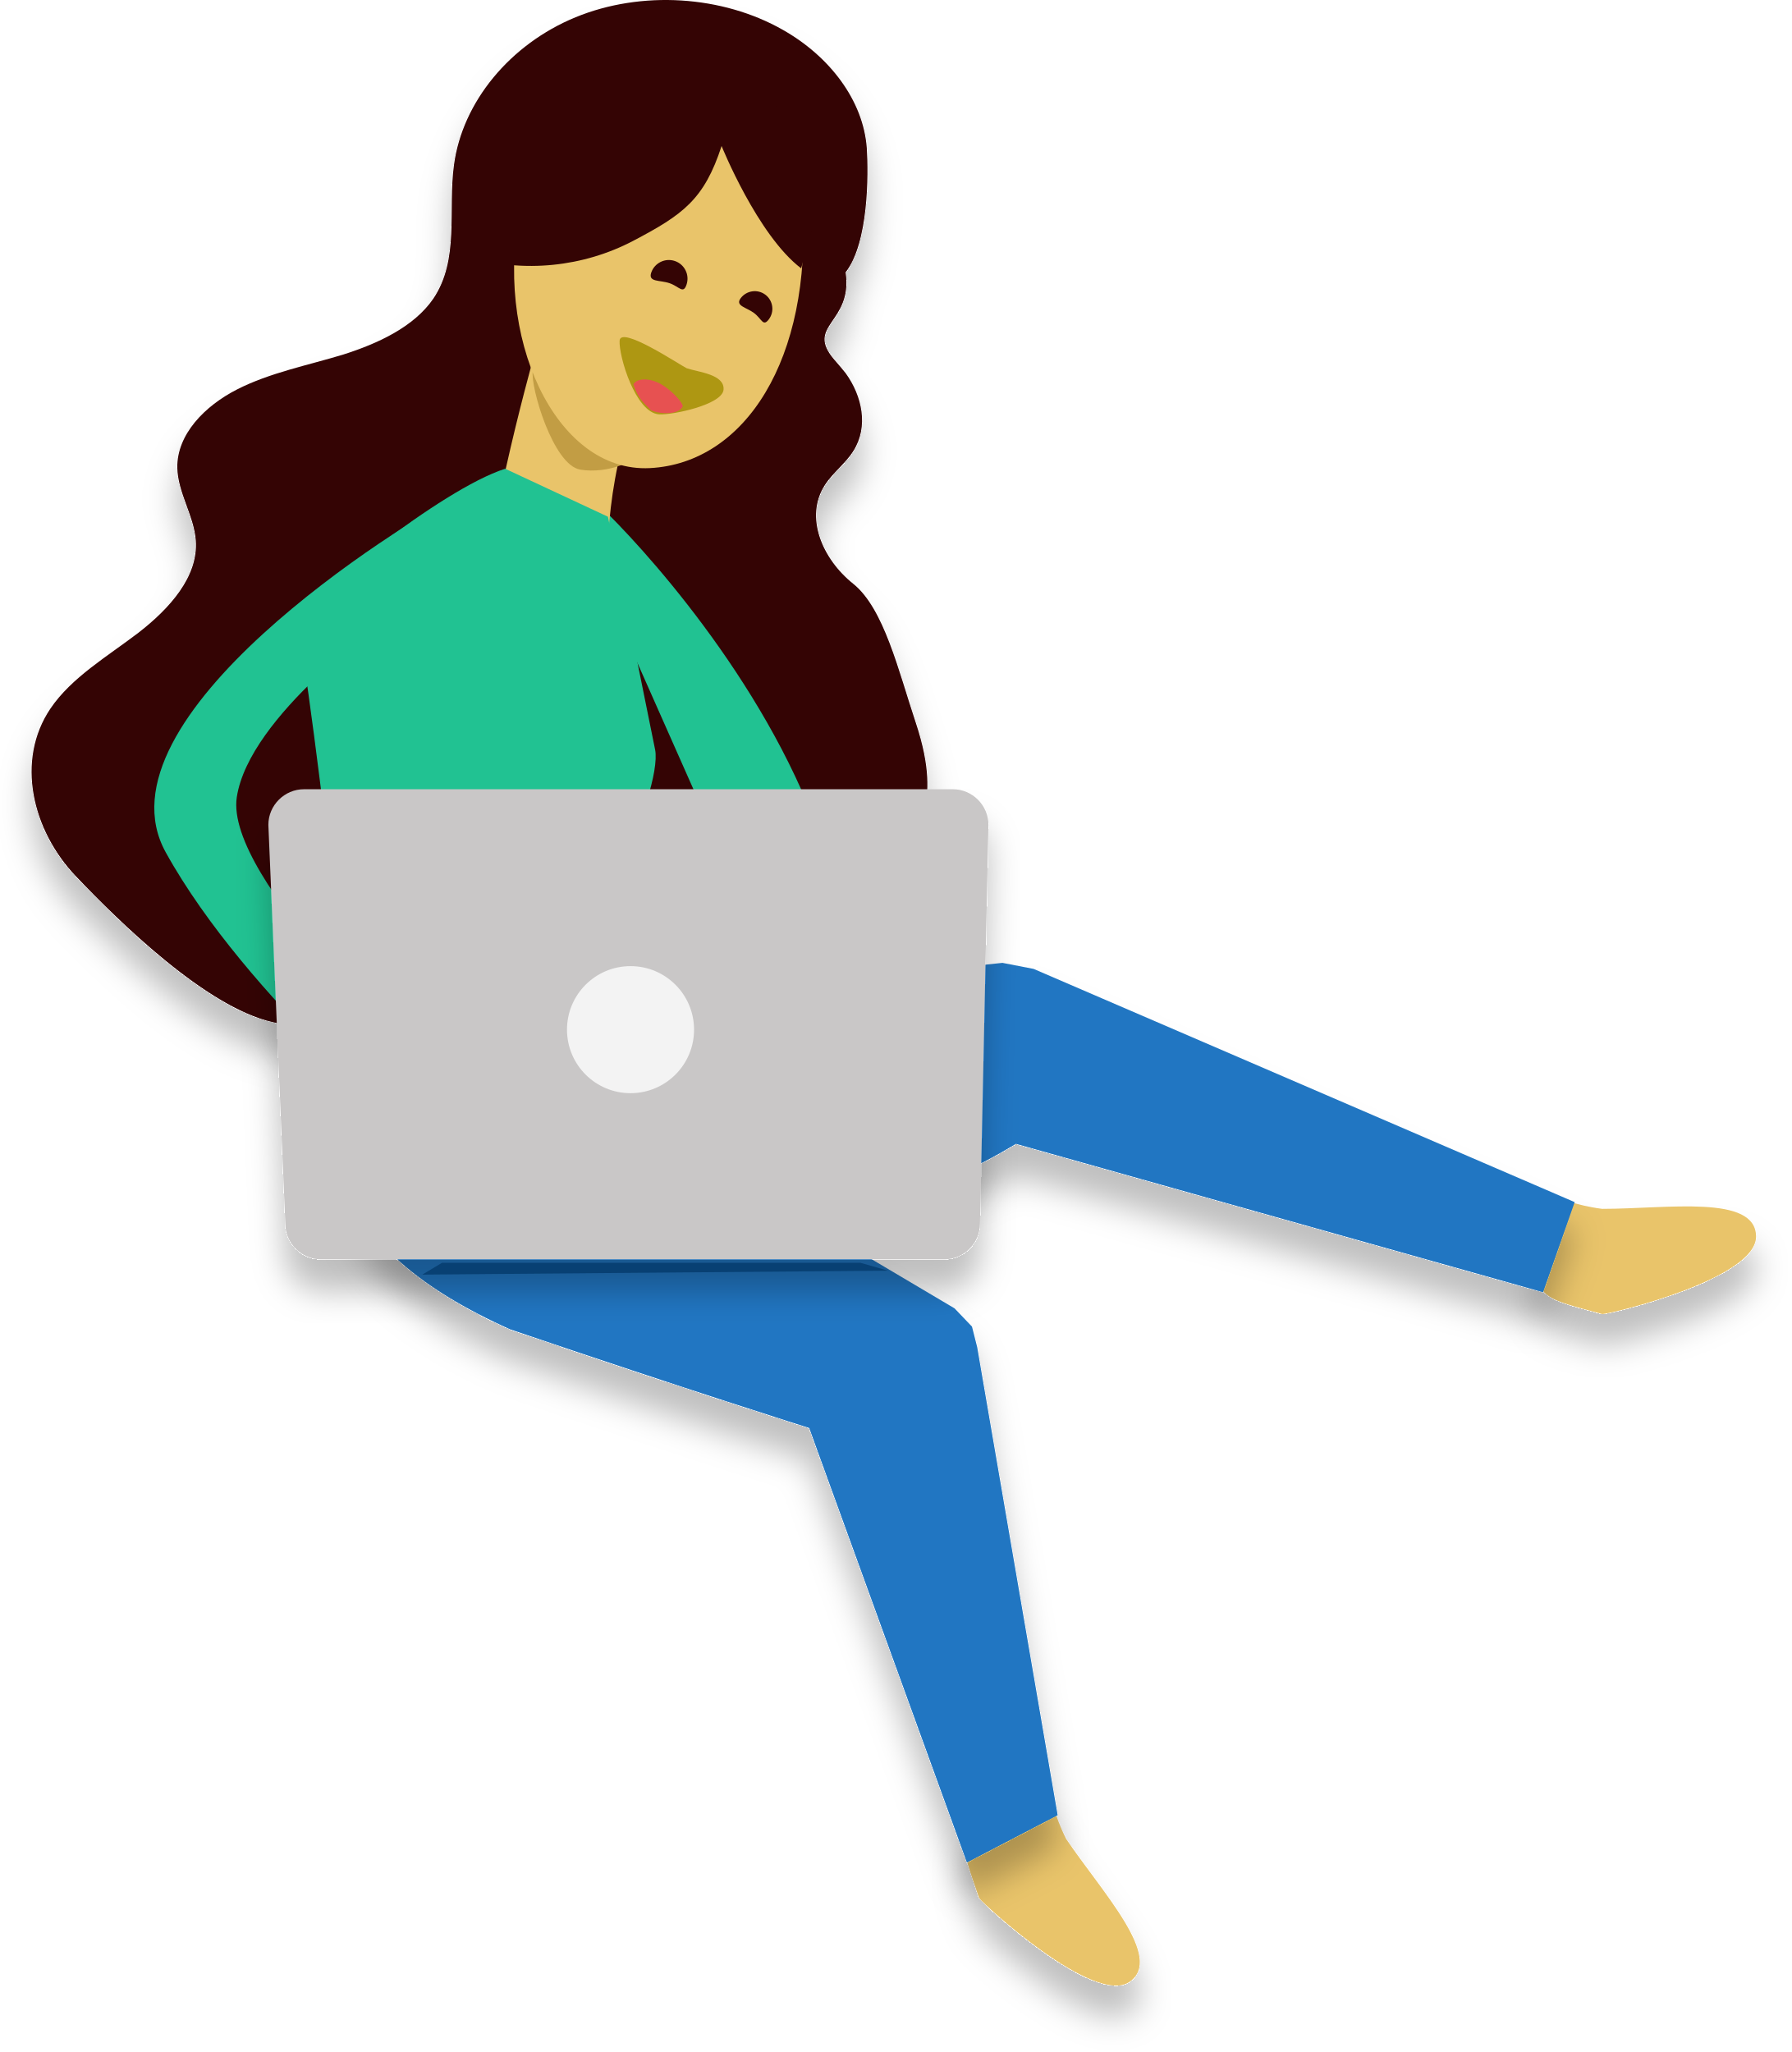
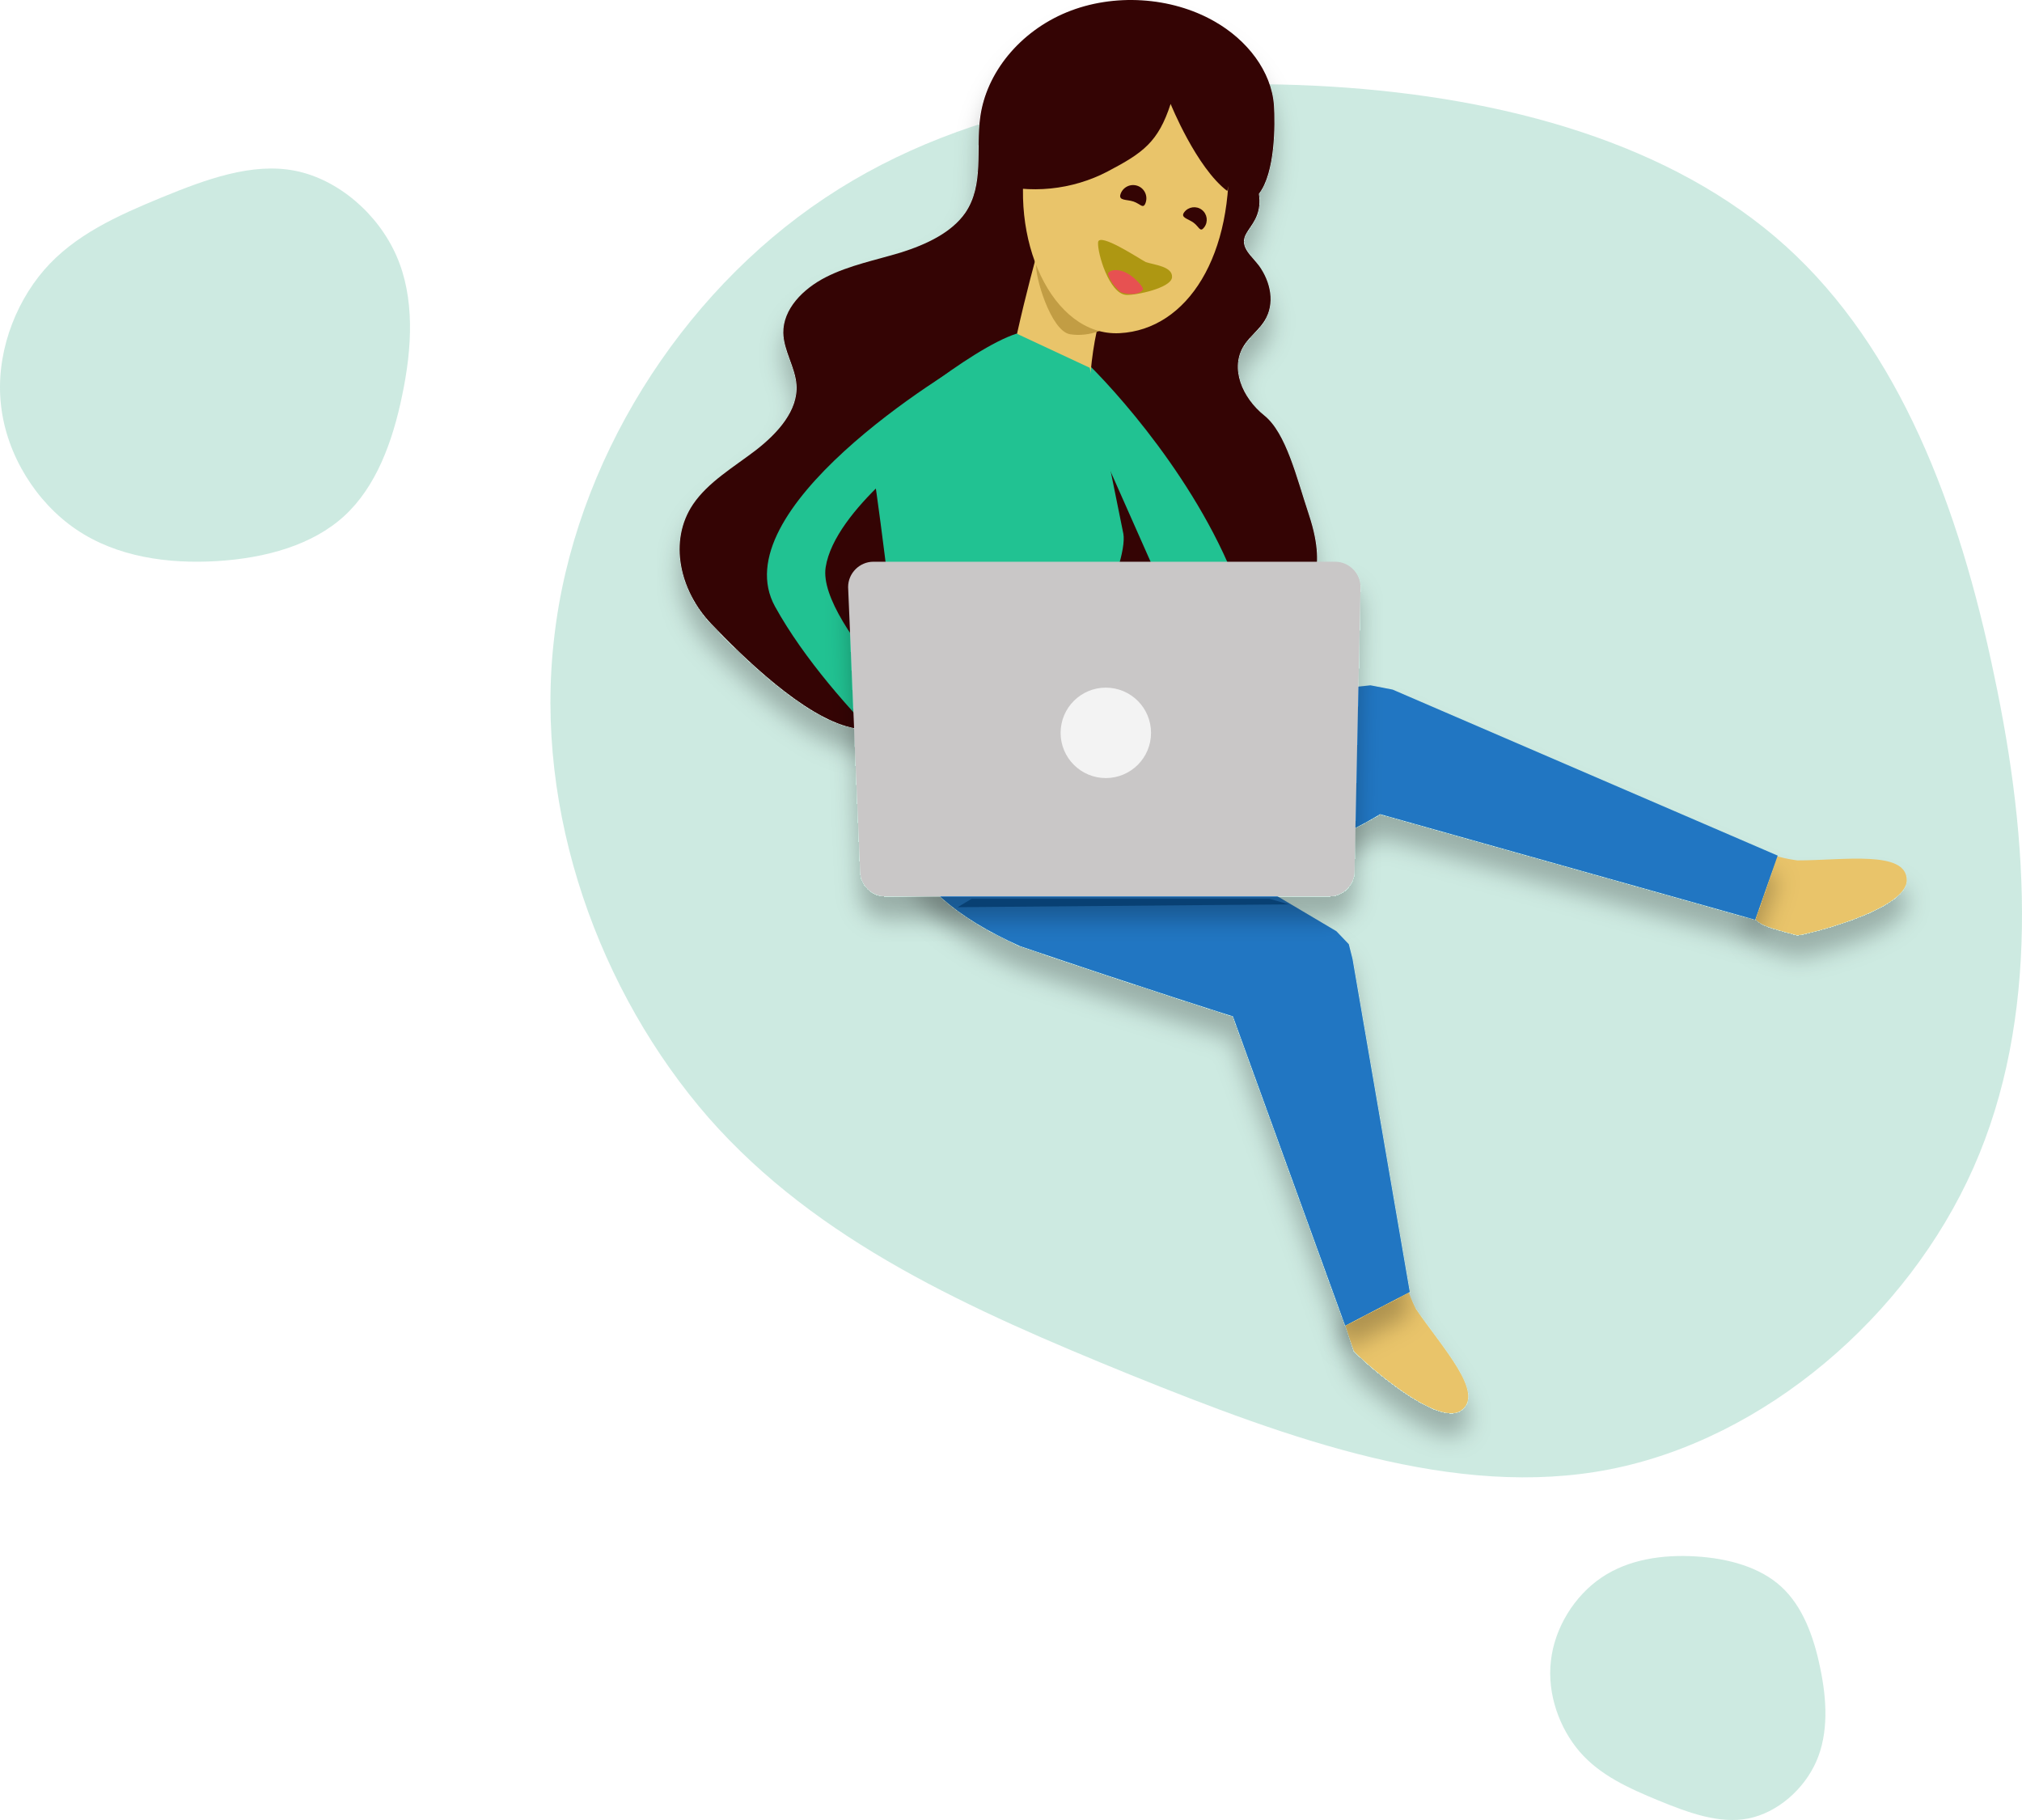
- <svg xmlns="http://www.w3.org/2000/svg" width="227" height="260" viewBox="0 0 227 260" fill="none">
+ <svg xmlns="http://www.w3.org/2000/svg" width="360" height="324" viewBox="0 0 360 324" fill="none">
+   <path d="M317.959 43.836C338.155 62.1 348.81 90.21 355.011 120.066C361.372 149.923 363.122 181.368 351.354 207.889C339.586 234.411 314.142 256.168 286.631 261.568C259.12 266.967 229.541 256.168 201.235 244.734C172.769 233.14 145.576 221.071 126.175 198.996C106.774 176.762 95.007 144.682 98.664 113.555C102.163 82.428 121.086 52.412 146.848 35.261C172.769 17.95 205.528 13.503 236.856 15.409C268.025 17.315 297.763 25.573 317.959 43.836Z" fill="#059669" fill-opacity="0.2" />
+   <path d="M61.286 91.861C66.913 86.706 69.882 78.772 71.61 70.344C73.382 61.917 73.87 53.041 70.591 45.556C67.312 38.069 60.223 31.928 52.557 30.404C44.892 28.88 36.651 31.928 28.764 35.156C20.833 38.428 13.256 41.835 7.85 48.066C2.445 54.341 -0.834 63.396 0.185 72.182C1.16 80.968 6.433 89.44 13.61 94.281C20.833 99.167 29.96 100.422 38.689 99.885C47.373 99.347 55.659 97.016 61.286 91.861Z" fill="#059669" fill-opacity="0.2" />
+   <path d="M317.137 282.465C320.914 285.926 322.907 291.253 324.067 296.912C325.257 302.57 325.584 308.529 323.383 313.556C321.182 318.582 316.424 322.705 311.278 323.729C306.133 324.752 300.601 322.705 295.307 320.538C289.984 318.341 284.898 316.054 281.269 311.87C277.641 307.657 275.44 301.577 276.124 295.678C276.778 289.779 280.318 284.09 285.136 280.84C289.984 277.559 296.11 276.716 301.969 277.078C307.799 277.439 313.36 279.004 317.137 282.465Z" fill="#059669" fill-opacity="0.2" />
  <g filter="url(#filter0_d_0_1)">
-     <path d="M105.741 45.62C101.89 41.174 108.085 41 107.137 34.5C110.039 30.787 110.039 22.119 109.816 18.748C109.369 12.69 105.071 7.12 99.21 3.798C91.508 -0.599 81.237 -1.234 72.92 2.186C64.603 5.606 58.575 12.934 57.514 20.898C56.733 26.614 58.24 32.868 54.891 37.851C52.435 41.418 47.914 43.519 43.448 44.936C38.927 46.304 34.183 47.232 30.052 49.333C25.922 51.434 22.405 55.049 22.461 59.251C22.517 62.426 24.582 65.358 24.805 68.485C25.14 73.077 21.456 77.132 17.549 80.162C13.586 83.191 9.065 85.829 6.385 89.786C1.976 96.333 4.041 105.176 9.623 111.039C15.205 116.902 26.127 127.595 34.5 129.5C57.385 134.777 72.389 133.342 96 133C103.312 132.902 108.911 128.612 116 127C123.089 125.388 109.542 127.944 112.5 122.081C115.514 116.218 120 138.5 120 109.5C114 103 120 103.5 116 91.5C113.833 85 111.993 77.084 108.085 73.957C104.178 70.83 101.89 65.504 104.513 61.449C105.518 59.886 107.192 58.664 108.141 57.101C110.039 54.072 109.258 50.212 107.137 47.281C106.746 46.792 106.299 46.255 105.741 45.62Z" fill="#340404" />
+     <path d="M222.741 45.62C218.89 41.174 225.085 41 224.137 34.5C227.039 30.787 227.039 22.119 226.816 18.748C226.369 12.69 222.071 7.12 216.21 3.798C208.508 -0.599 198.237 -1.234 189.92 2.186C181.603 5.606 175.575 12.934 174.515 20.898C173.733 26.614 175.24 32.868 171.891 37.851C169.435 41.418 164.914 43.519 160.448 44.936C155.927 46.304 151.183 47.232 147.052 49.333C142.922 51.434 139.405 55.049 139.461 59.251C139.517 62.426 141.582 65.358 141.805 68.485C142.14 73.077 138.456 77.132 134.549 80.162C130.586 83.191 126.065 85.829 123.385 89.786C118.976 96.333 121.041 105.176 126.623 111.039C132.205 116.902 143.127 127.595 151.5 129.5C174.385 134.777 189.389 133.342 213 133C220.312 132.902 225.911 128.612 233 127C240.089 125.388 226.542 127.944 229.5 122.081C232.514 116.218 237 138.5 237 109.5C231 103 237 103.5 233 91.5C230.833 85 228.993 77.084 225.085 73.957C221.178 70.83 218.89 65.504 221.513 61.449C222.518 59.886 224.192 58.664 225.141 57.101C227.039 54.072 226.258 50.212 224.137 47.281C223.746 46.792 223.299 46.255 222.741 45.62Z" fill="#340404" />
  </g>
  <g filter="url(#filter1_d_0_1)">
-     <path d="M222.478 156.69C222.478 162.073 204 166.5 203 166.5C195.5 164.5 195.5 164.5 194 160.5C199.138 149.5 195.479 152.194 202.982 153.169C211.267 153.169 222.478 151.307 222.478 156.69Z" fill="#E9C46A" />
+     <path d="M339.478 156.69C339.478 162.073 321 166.5 320 166.5C312.5 164.5 312.5 164.5 311 160.5C316.138 149.5 312.479 152.194 319.982 153.169C328.267 153.169 339.478 151.307 339.478 156.69Z" fill="#E9C46A" />
  </g>
  <g filter="url(#filter2_d_0_1)">
-     <path d="M143.079 251.129C138.62 254.145 124.602 241.318 124.042 240.489C121.497 233.156 121.497 233.156 123.97 229.673C135.961 227.767 131.679 226.245 135.075 233.007C139.715 239.87 147.538 248.114 143.079 251.129Z" fill="#E9C46A" />
+     <path d="M260.079 251.129C255.62 254.145 241.602 241.318 241.042 240.489C238.497 233.156 238.497 233.156 240.97 229.673C252.961 227.767 248.679 226.245 252.075 233.007C256.715 239.87 264.538 248.114 260.079 251.129Z" fill="#E9C46A" />
  </g>
  <g filter="url(#filter3_d_0_1)">
-     <path d="M84.595 126.49L127 122L130.952 122.765L199.5 152.316L195.5 163.737L128.711 144.934C128.711 144.934 116.432 152.625 108.125 152.316C99.819 152.006 57.614 156.324 57.614 156.324L84.595 126.49Z" fill="#2176C2" />
+     <path d="M201.595 126.49L244 122L247.952 122.765L316.5 152.316L312.5 163.737L245.711 144.934C245.711 144.934 233.432 152.625 225.125 152.316C216.819 152.006 174.614 156.324 174.614 156.324L201.595 126.49Z" fill="#2176C2" />
  </g>
  <g filter="url(#filter4_d_0_1)">
-     <path d="M45.84 123.388C37.808 144.511 41.507 158.053 64.618 168.433C87.246 176.128 102.515 180.934 102.515 180.934L122.5 236L134 230L123.804 170.696L123.143 168.086L120.93 165.772L73.998 137.96L45.84 123.388Z" fill="#2176C2" />
+     <path d="M162.84 123.388C154.808 144.511 158.507 158.053 181.618 168.433C204.246 176.128 219.515 180.934 219.515 180.934L239.5 236L251 230L240.804 170.696L240.143 168.086L237.93 165.772L190.998 137.96L162.84 123.388Z" fill="#2176C2" />
  </g>
-   <path d="M76.916 65C83.442 71.479 99.104 89.422 104.978 109.358C110.851 129.294 123 150 123 150H113.417H106.333L92 109.358L73 66.495L76.916 65Z" fill="#21C292" />
-   <path d="M78.719 57.023C76.195 66.805 76.983 77.061 76.983 78.639C74.617 81.794 63.572 81.005 61.994 69.961C64.361 55.761 69.094 39.983 69.094 39.983L73.039 48.661L78.719 57.023Z" fill="#E9C46A" />
-   <path d="M81.557 56.467C81.223 58.422 76.94 60.089 73.5 59.5C70.06 58.911 67.165 48.955 67.5 47C67.835 45.045 69.421 50.02 75.934 51.862C79.374 52.45 81.892 54.512 81.557 56.467Z" fill="#C29D44" />
-   <path d="M101.676 26.099C102.859 45.427 94.418 58.68 82.348 59.311C70.278 59.942 62.389 42.429 66.018 26.099C74.459 11.583 85.977 10.4 85.977 10.4H93.234L101.676 26.099Z" fill="#E9C46A" />
-   <path d="M91.42 18.5C89.211 25.284 86.529 27.203 80.218 30.517C73.907 33.83 66.333 34.619 59.47 32.568L76.668 8.033H91.42L105.541 19.236L101.5 34C95.978 29.819 91.42 18.5 91.42 18.5Z" fill="#340404" />
-   <path d="M82.39 94.216L91.451 108.725L86.386 108.725L82.39 94.216Z" fill="#340404" />
-   <path d="M64 59.391C55.798 62.023 38.812 75.932 37.5 78.5C39.468 85.562 46.767 152.891 46.767 152.891H61.767H73.325H78.325H80.576C80.576 152.891 74.719 112.852 78 109C81.281 105.148 83.5 97.5 83 95C82.7 93.5 77.021 65.472 77.021 65.472L64 59.391Z" fill="#21C292" />
-   <path d="M58.5 62.5C50.729 66.379 11.589 91 21 108C31.308 126.621 53.906 145 53.906 145V134.759C53.906 134.759 28.414 111.345 30 101C31.586 90.655 48.752 78.69 48.752 78.69L58.5 62.5Z" fill="#21C292" />
+   <path d="M193.916 65C200.442 71.479 216.104 89.422 221.978 109.358C227.851 129.294 240 150 240 150H230.417H223.333L209 109.358L190 66.495L193.916 65Z" fill="#21C292" />
+   <path d="M195.719 57.023C193.194 66.805 193.983 77.061 193.983 78.639C191.617 81.794 180.572 81.005 178.994 69.961C181.361 55.761 186.094 39.983 186.094 39.983L190.039 48.661L195.719 57.023Z" fill="#E9C46A" />
+   <path d="M198.557 56.467C198.223 58.422 193.94 60.089 190.5 59.5C187.06 58.911 184.166 48.955 184.5 47C184.834 45.045 186.421 50.02 192.934 51.862C196.374 52.45 198.892 54.512 198.557 56.467Z" fill="#C29D44" />
+   <path d="M218.676 26.099C219.859 45.427 211.418 58.68 199.348 59.311C187.278 59.942 179.389 42.429 183.018 26.099C191.459 11.583 202.977 10.4 202.977 10.4H210.234L218.676 26.099Z" fill="#E9C46A" />
+   <path d="M208.42 18.5C206.211 25.284 203.529 27.203 197.218 30.517C190.907 33.83 183.333 34.619 176.47 32.568L193.668 8.033H208.42L222.541 19.236L218.5 34C212.978 29.819 208.42 18.5 208.42 18.5Z" fill="#340404" />
+   <path d="M199.39 94.216L208.451 108.725L203.386 108.725L199.39 94.216Z" fill="#340404" />
+   <path d="M181 59.391C172.798 62.023 155.812 75.932 154.5 78.5C156.468 85.562 163.767 152.891 163.767 152.891H178.767H190.325H195.325H197.576C197.576 152.891 191.719 112.852 195 109C198.281 105.148 200.5 97.5 200 95C199.7 93.5 194.021 65.472 194.021 65.472L181 59.391Z" fill="#21C292" />
+   <path d="M175.5 62.5C167.729 66.379 128.589 91 138 108C148.308 126.621 170.906 145 170.906 145V134.759C170.906 134.759 145.414 111.345 147 101C148.586 90.655 165.752 78.69 165.752 78.69L175.5 62.5Z" fill="#21C292" />
  <g filter="url(#filter5_d_0_1)">
-     <path d="M119.647 159.567H40.654C38.186 159.567 36.147 157.527 36.147 155.059L34 104.508C34 102.039 36.039 100 38.508 100H120.72C123.189 100 125.228 102.039 125.228 104.508L124.155 155.059C124.155 157.527 122.116 159.567 119.647 159.567Z" fill="#C9C7C7" />
-     <path d="M79.882 138.513C84.328 138.513 87.932 134.909 87.932 130.464C87.932 126.018 84.328 122.414 79.882 122.414C75.437 122.414 71.833 126.018 71.833 130.464C71.833 134.909 75.437 138.513 79.882 138.513Z" fill="#F3F3F3" />
+     <path d="M236.647 159.567H157.654C155.186 159.567 153.147 157.527 153.147 155.059L151 104.508C151 102.039 153.039 100 155.508 100H237.72C240.189 100 242.228 102.039 242.228 104.508L241.155 155.059C241.155 157.527 239.116 159.567 236.647 159.567Z" fill="#C9C7C7" />
+     <path d="M196.882 138.513C201.328 138.513 204.932 134.909 204.932 130.464C204.932 126.018 201.328 122.414 196.882 122.414C192.437 122.414 188.833 126.018 188.833 130.464C188.833 134.909 192.437 138.513 196.882 138.513Z" fill="#F3F3F3" />
  </g>
-   <path d="M83.5 52.5C80.5 52.306 78.376 45.089 78.5 43.16C78.625 41.231 86 46.16 87 46.66C88.5 47.16 91.794 47.424 91.67 49.353C91.545 51.282 85.153 52.607 83.5 52.5Z" fill="#AE9712" />
-   <path d="M86.5 51.5C86 52.5 83.913 52.559 82.5 52C81.731 51.221 80.79 50.5 80.251 48.688C80.727 47.864 82.374 47.885 83.766 48.688C85.158 49.492 86.551 51.073 86.5 51.5Z" fill="#E75151" />
-   <path d="M84.828 35.883C86.063 36.306 86.552 37.308 86.975 36.073C87.397 34.839 86.739 33.495 85.505 33.073C84.27 32.65 82.927 33.309 82.504 34.543C82.082 35.778 83.594 35.461 84.828 35.883Z" fill="#340404" />
-   <path d="M95.534 39.664C96.518 40.404 96.664 41.447 97.404 40.463C98.145 39.479 97.947 38.081 96.964 37.341C95.98 36.6 94.582 36.798 93.841 37.781C93.101 38.765 94.55 38.923 95.534 39.664Z" fill="#340404" />
-   <path d="M56 160H109L112.5 161L53.5 161.5L56 160Z" fill="#084073" />
+   <path d="M200.5 52.5C197.5 52.306 195.375 45.089 195.5 43.16C195.625 41.231 203 46.16 204 46.66C205.5 47.16 208.794 47.424 208.67 49.353C208.545 51.282 202.153 52.607 200.5 52.5Z" fill="#AE9712" />
+   <path d="M203.5 51.5C203 52.5 200.913 52.559 199.5 52C198.731 51.221 197.79 50.5 197.252 48.688C197.727 47.864 199.374 47.885 200.766 48.688C202.158 49.492 203.551 51.073 203.5 51.5Z" fill="#E75151" />
+   <path d="M201.828 35.883C203.063 36.306 203.552 37.308 203.975 36.073C204.398 34.839 203.739 33.495 202.505 33.073C201.27 32.65 199.927 33.309 199.504 34.543C199.082 35.778 200.594 35.461 201.828 35.883Z" fill="#340404" />
+   <path d="M212.534 39.664C213.518 40.404 213.664 41.447 214.404 40.463C215.145 39.479 214.947 38.081 213.964 37.341C212.98 36.6 211.582 36.798 210.841 37.781C210.101 38.765 211.55 38.923 212.534 39.664Z" fill="#340404" />
+   <path d="M173 160H226L229.5 161L170.5 161.5L173 160Z" fill="#084073" />
  <defs>
-     <filter id="filter0_d_0_1" x="0" y="0" width="124" height="141.436" filterUnits="userSpaceOnUse" color-interpolation-filters="sRGB">
+     <filter id="filter0_d_0_1" x="117" y="0" width="124" height="141.436" filterUnits="userSpaceOnUse" color-interpolation-filters="sRGB">
      <feFlood flood-opacity="0" result="BackgroundImageFix" />
      <feColorMatrix in="SourceAlpha" type="matrix" values="0 0 0 0 0 0 0 0 0 0 0 0 0 0 0 0 0 0 127 0" result="hardAlpha" />
      <feOffset dy="4" />
      <feGaussianBlur stdDeviation="2" />
      <feComposite in2="hardAlpha" operator="out" />
      <feColorMatrix type="matrix" values="0 0 0 0 0 0 0 0 0 0 0 0 0 0 0 0 0 0 0.25 0" />
      <feBlend mode="normal" in2="BackgroundImageFix" result="effect1_dropShadow_0_1" />
      <feBlend mode="normal" in="SourceGraphic" in2="effect1_dropShadow_0_1" result="shape" />
    </filter>
-     <filter id="filter1_d_0_1" x="190" y="152.158" width="36.478" height="22.342" filterUnits="userSpaceOnUse" color-interpolation-filters="sRGB">
+     <filter id="filter1_d_0_1" x="307" y="152.158" width="36.478" height="22.342" filterUnits="userSpaceOnUse" color-interpolation-filters="sRGB">
      <feFlood flood-opacity="0" result="BackgroundImageFix" />
      <feColorMatrix in="SourceAlpha" type="matrix" values="0 0 0 0 0 0 0 0 0 0 0 0 0 0 0 0 0 0 127 0" result="hardAlpha" />
      <feOffset dy="4" />
      <feGaussianBlur stdDeviation="2" />
      <feComposite in2="hardAlpha" operator="out" />
      <feColorMatrix type="matrix" values="0 0 0 0 0 0 0 0 0 0 0 0 0 0 0 0 0 0 0.25 0" />
      <feBlend mode="normal" in2="BackgroundImageFix" result="effect1_dropShadow_0_1" />
      <feBlend mode="normal" in="SourceGraphic" in2="effect1_dropShadow_0_1" result="shape" />
    </filter>
-     <filter id="filter2_d_0_1" x="118.124" y="228.053" width="30.282" height="31.534" filterUnits="userSpaceOnUse" color-interpolation-filters="sRGB">
+     <filter id="filter2_d_0_1" x="235.124" y="228.053" width="30.282" height="31.534" filterUnits="userSpaceOnUse" color-interpolation-filters="sRGB">
      <feFlood flood-opacity="0" result="BackgroundImageFix" />
      <feColorMatrix in="SourceAlpha" type="matrix" values="0 0 0 0 0 0 0 0 0 0 0 0 0 0 0 0 0 0 127 0" result="hardAlpha" />
      <feOffset dy="4" />
      <feGaussianBlur stdDeviation="2" />
      <feComposite in2="hardAlpha" operator="out" />
      <feColorMatrix type="matrix" values="0 0 0 0 0 0 0 0 0 0 0 0 0 0 0 0 0 0 0.25 0" />
      <feBlend mode="normal" in2="BackgroundImageFix" result="effect1_dropShadow_0_1" />
      <feBlend mode="normal" in="SourceGraphic" in2="effect1_dropShadow_0_1" result="shape" />
    </filter>
-     <filter id="filter3_d_0_1" x="53.614" y="122" width="149.886" height="49.737" filterUnits="userSpaceOnUse" color-interpolation-filters="sRGB">
+     <filter id="filter3_d_0_1" x="170.614" y="122" width="149.886" height="49.737" filterUnits="userSpaceOnUse" color-interpolation-filters="sRGB">
      <feFlood flood-opacity="0" result="BackgroundImageFix" />
      <feColorMatrix in="SourceAlpha" type="matrix" values="0 0 0 0 0 0 0 0 0 0 0 0 0 0 0 0 0 0 127 0" result="hardAlpha" />
      <feOffset dy="4" />
      <feGaussianBlur stdDeviation="2" />
      <feComposite in2="hardAlpha" operator="out" />
      <feColorMatrix type="matrix" values="0 0 0 0 0 0 0 0 0 0 0 0 0 0 0 0 0 0 0.25 0" />
      <feBlend mode="normal" in2="BackgroundImageFix" result="effect1_dropShadow_0_1" />
      <feBlend mode="normal" in="SourceGraphic" in2="effect1_dropShadow_0_1" result="shape" />
    </filter>
-     <filter id="filter4_d_0_1" x="37.981" y="123.388" width="100.019" height="120.612" filterUnits="userSpaceOnUse" color-interpolation-filters="sRGB">
+     <filter id="filter4_d_0_1" x="154.981" y="123.388" width="100.019" height="120.612" filterUnits="userSpaceOnUse" color-interpolation-filters="sRGB">
      <feFlood flood-opacity="0" result="BackgroundImageFix" />
      <feColorMatrix in="SourceAlpha" type="matrix" values="0 0 0 0 0 0 0 0 0 0 0 0 0 0 0 0 0 0 127 0" result="hardAlpha" />
      <feOffset dy="4" />
      <feGaussianBlur stdDeviation="2" />
      <feComposite in2="hardAlpha" operator="out" />
      <feColorMatrix type="matrix" values="0 0 0 0 0 0 0 0 0 0 0 0 0 0 0 0 0 0 0.25 0" />
      <feBlend mode="normal" in2="BackgroundImageFix" result="effect1_dropShadow_0_1" />
      <feBlend mode="normal" in="SourceGraphic" in2="effect1_dropShadow_0_1" result="shape" />
    </filter>
-     <filter id="filter5_d_0_1" x="30" y="100" width="99.228" height="67.567" filterUnits="userSpaceOnUse" color-interpolation-filters="sRGB">
+     <filter id="filter5_d_0_1" x="147" y="100" width="99.228" height="67.567" filterUnits="userSpaceOnUse" color-interpolation-filters="sRGB">
      <feFlood flood-opacity="0" result="BackgroundImageFix" />
      <feColorMatrix in="SourceAlpha" type="matrix" values="0 0 0 0 0 0 0 0 0 0 0 0 0 0 0 0 0 0 127 0" result="hardAlpha" />
      <feOffset dy="4" />
      <feGaussianBlur stdDeviation="2" />
      <feComposite in2="hardAlpha" operator="out" />
      <feColorMatrix type="matrix" values="0 0 0 0 0 0 0 0 0 0 0 0 0 0 0 0 0 0 0.25 0" />
      <feBlend mode="normal" in2="BackgroundImageFix" result="effect1_dropShadow_0_1" />
      <feBlend mode="normal" in="SourceGraphic" in2="effect1_dropShadow_0_1" result="shape" />
    </filter>
  </defs>
</svg>
